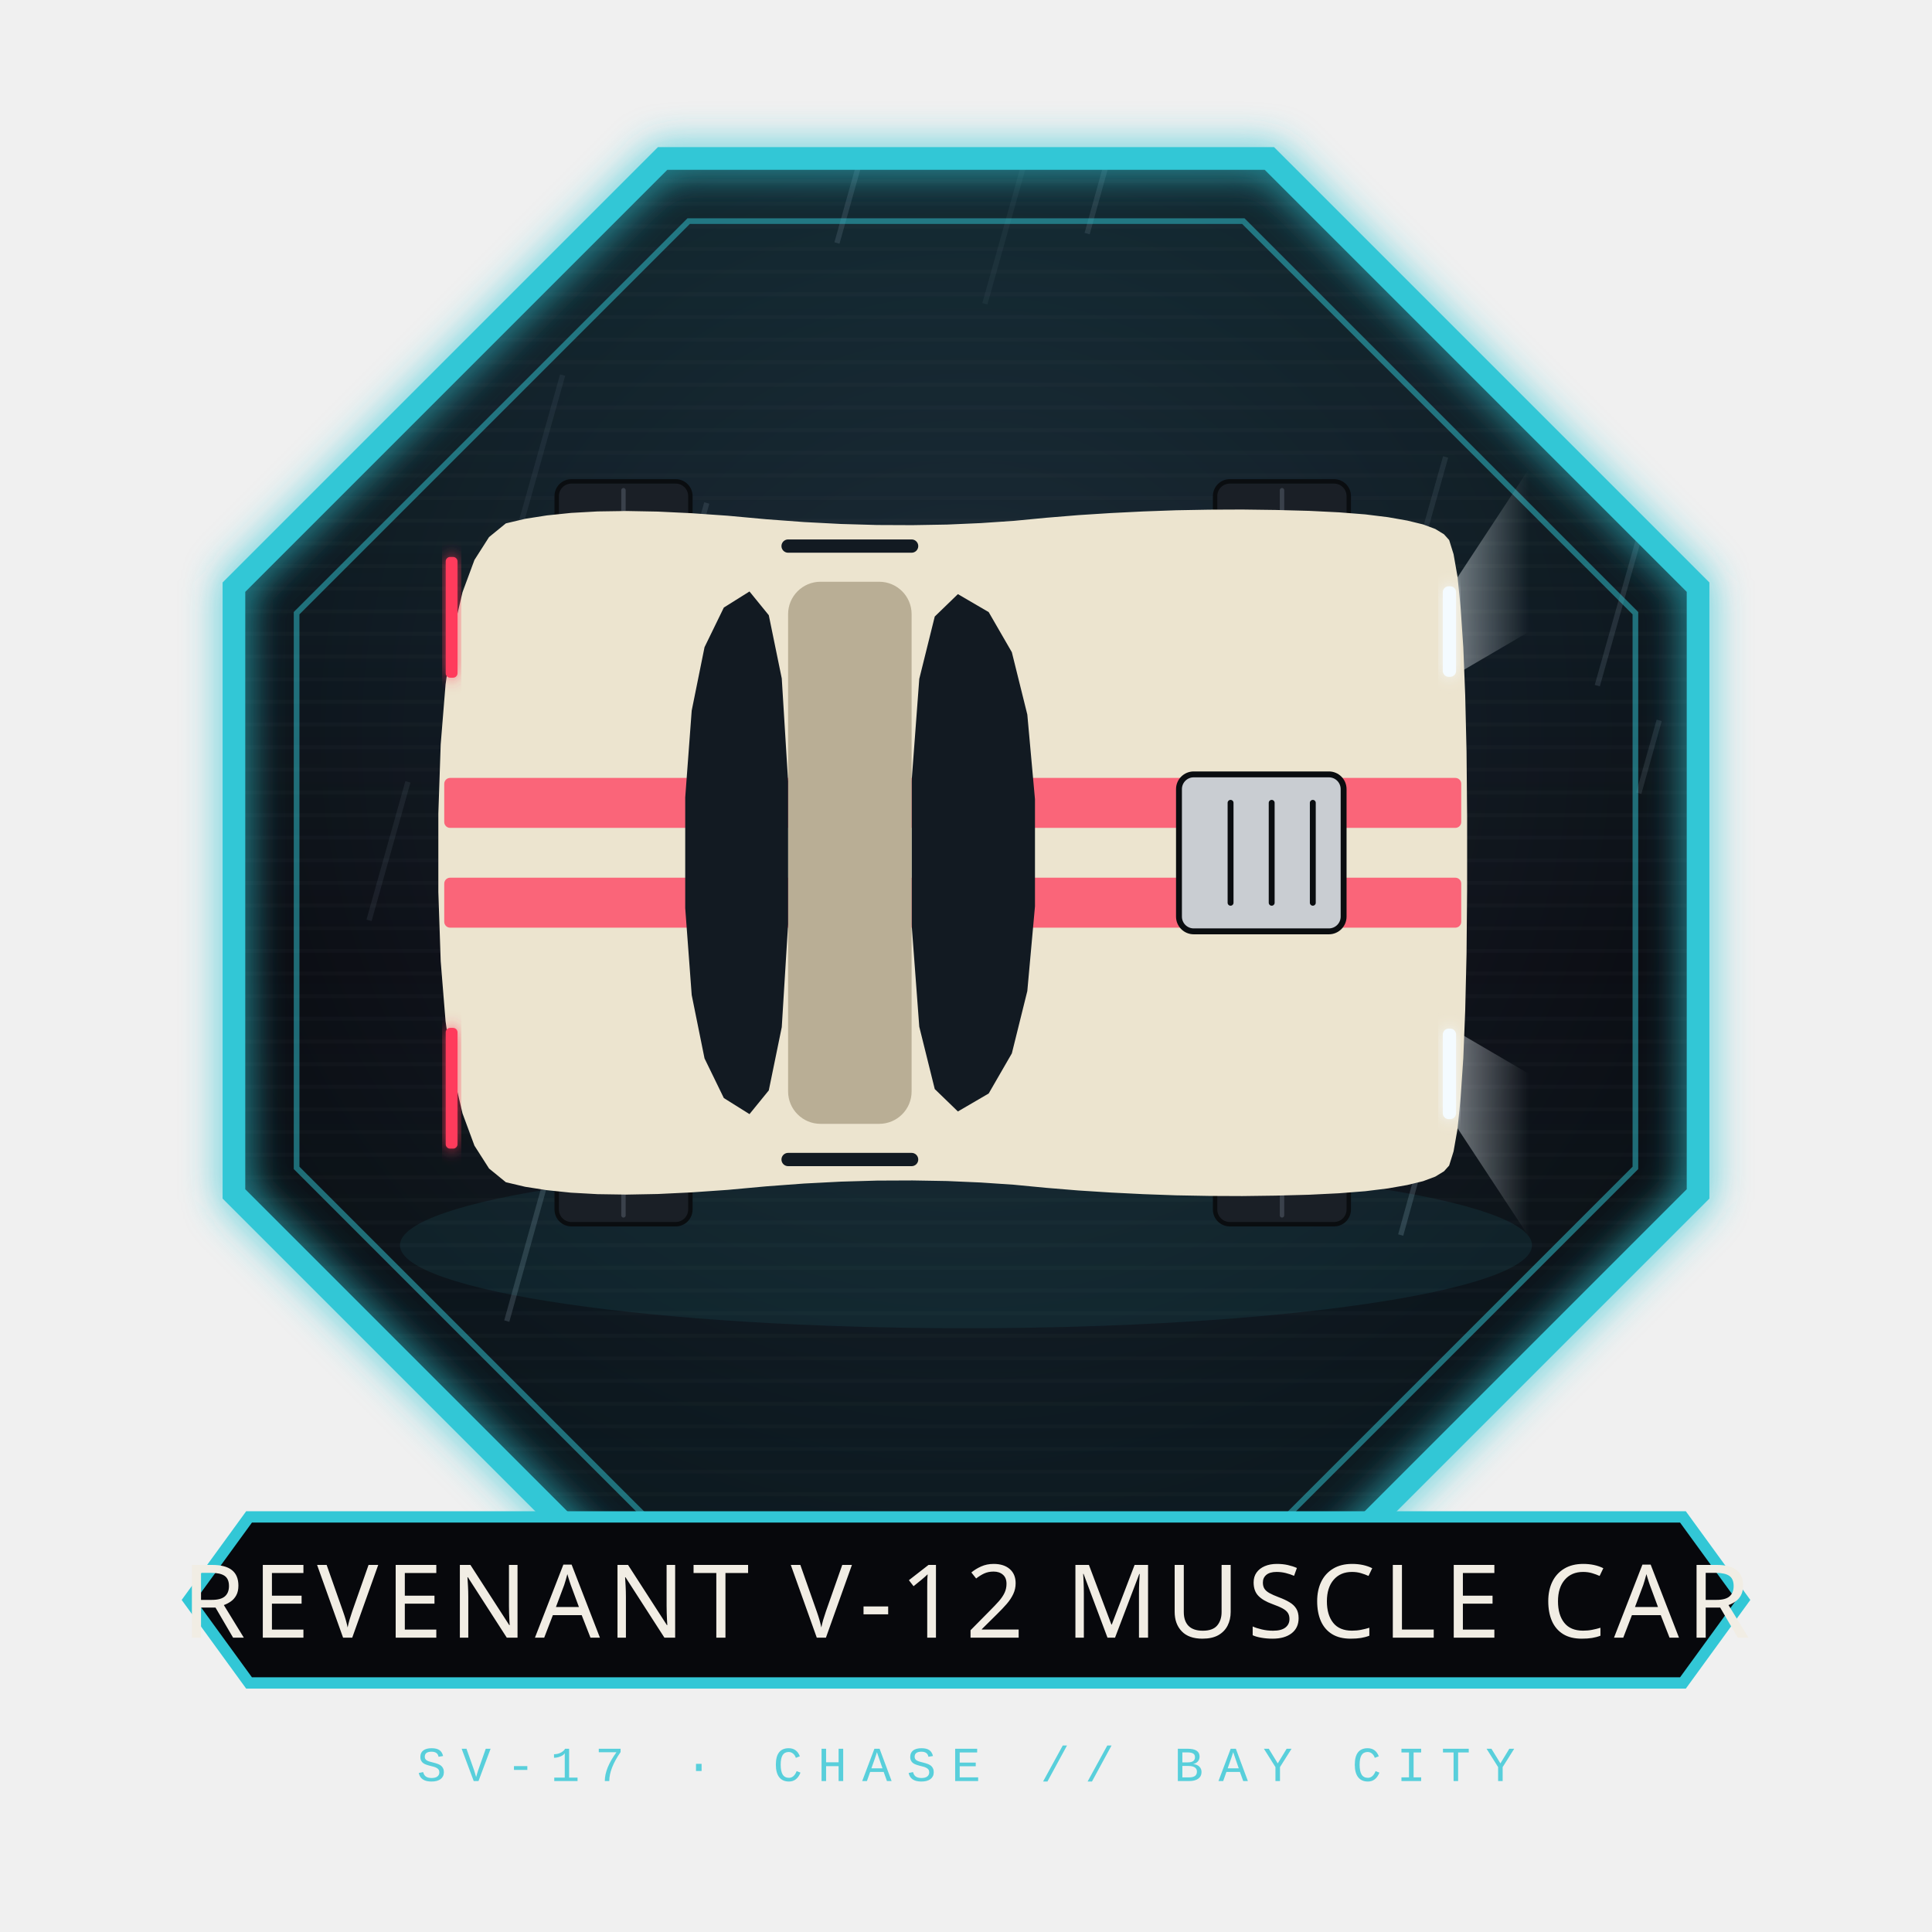
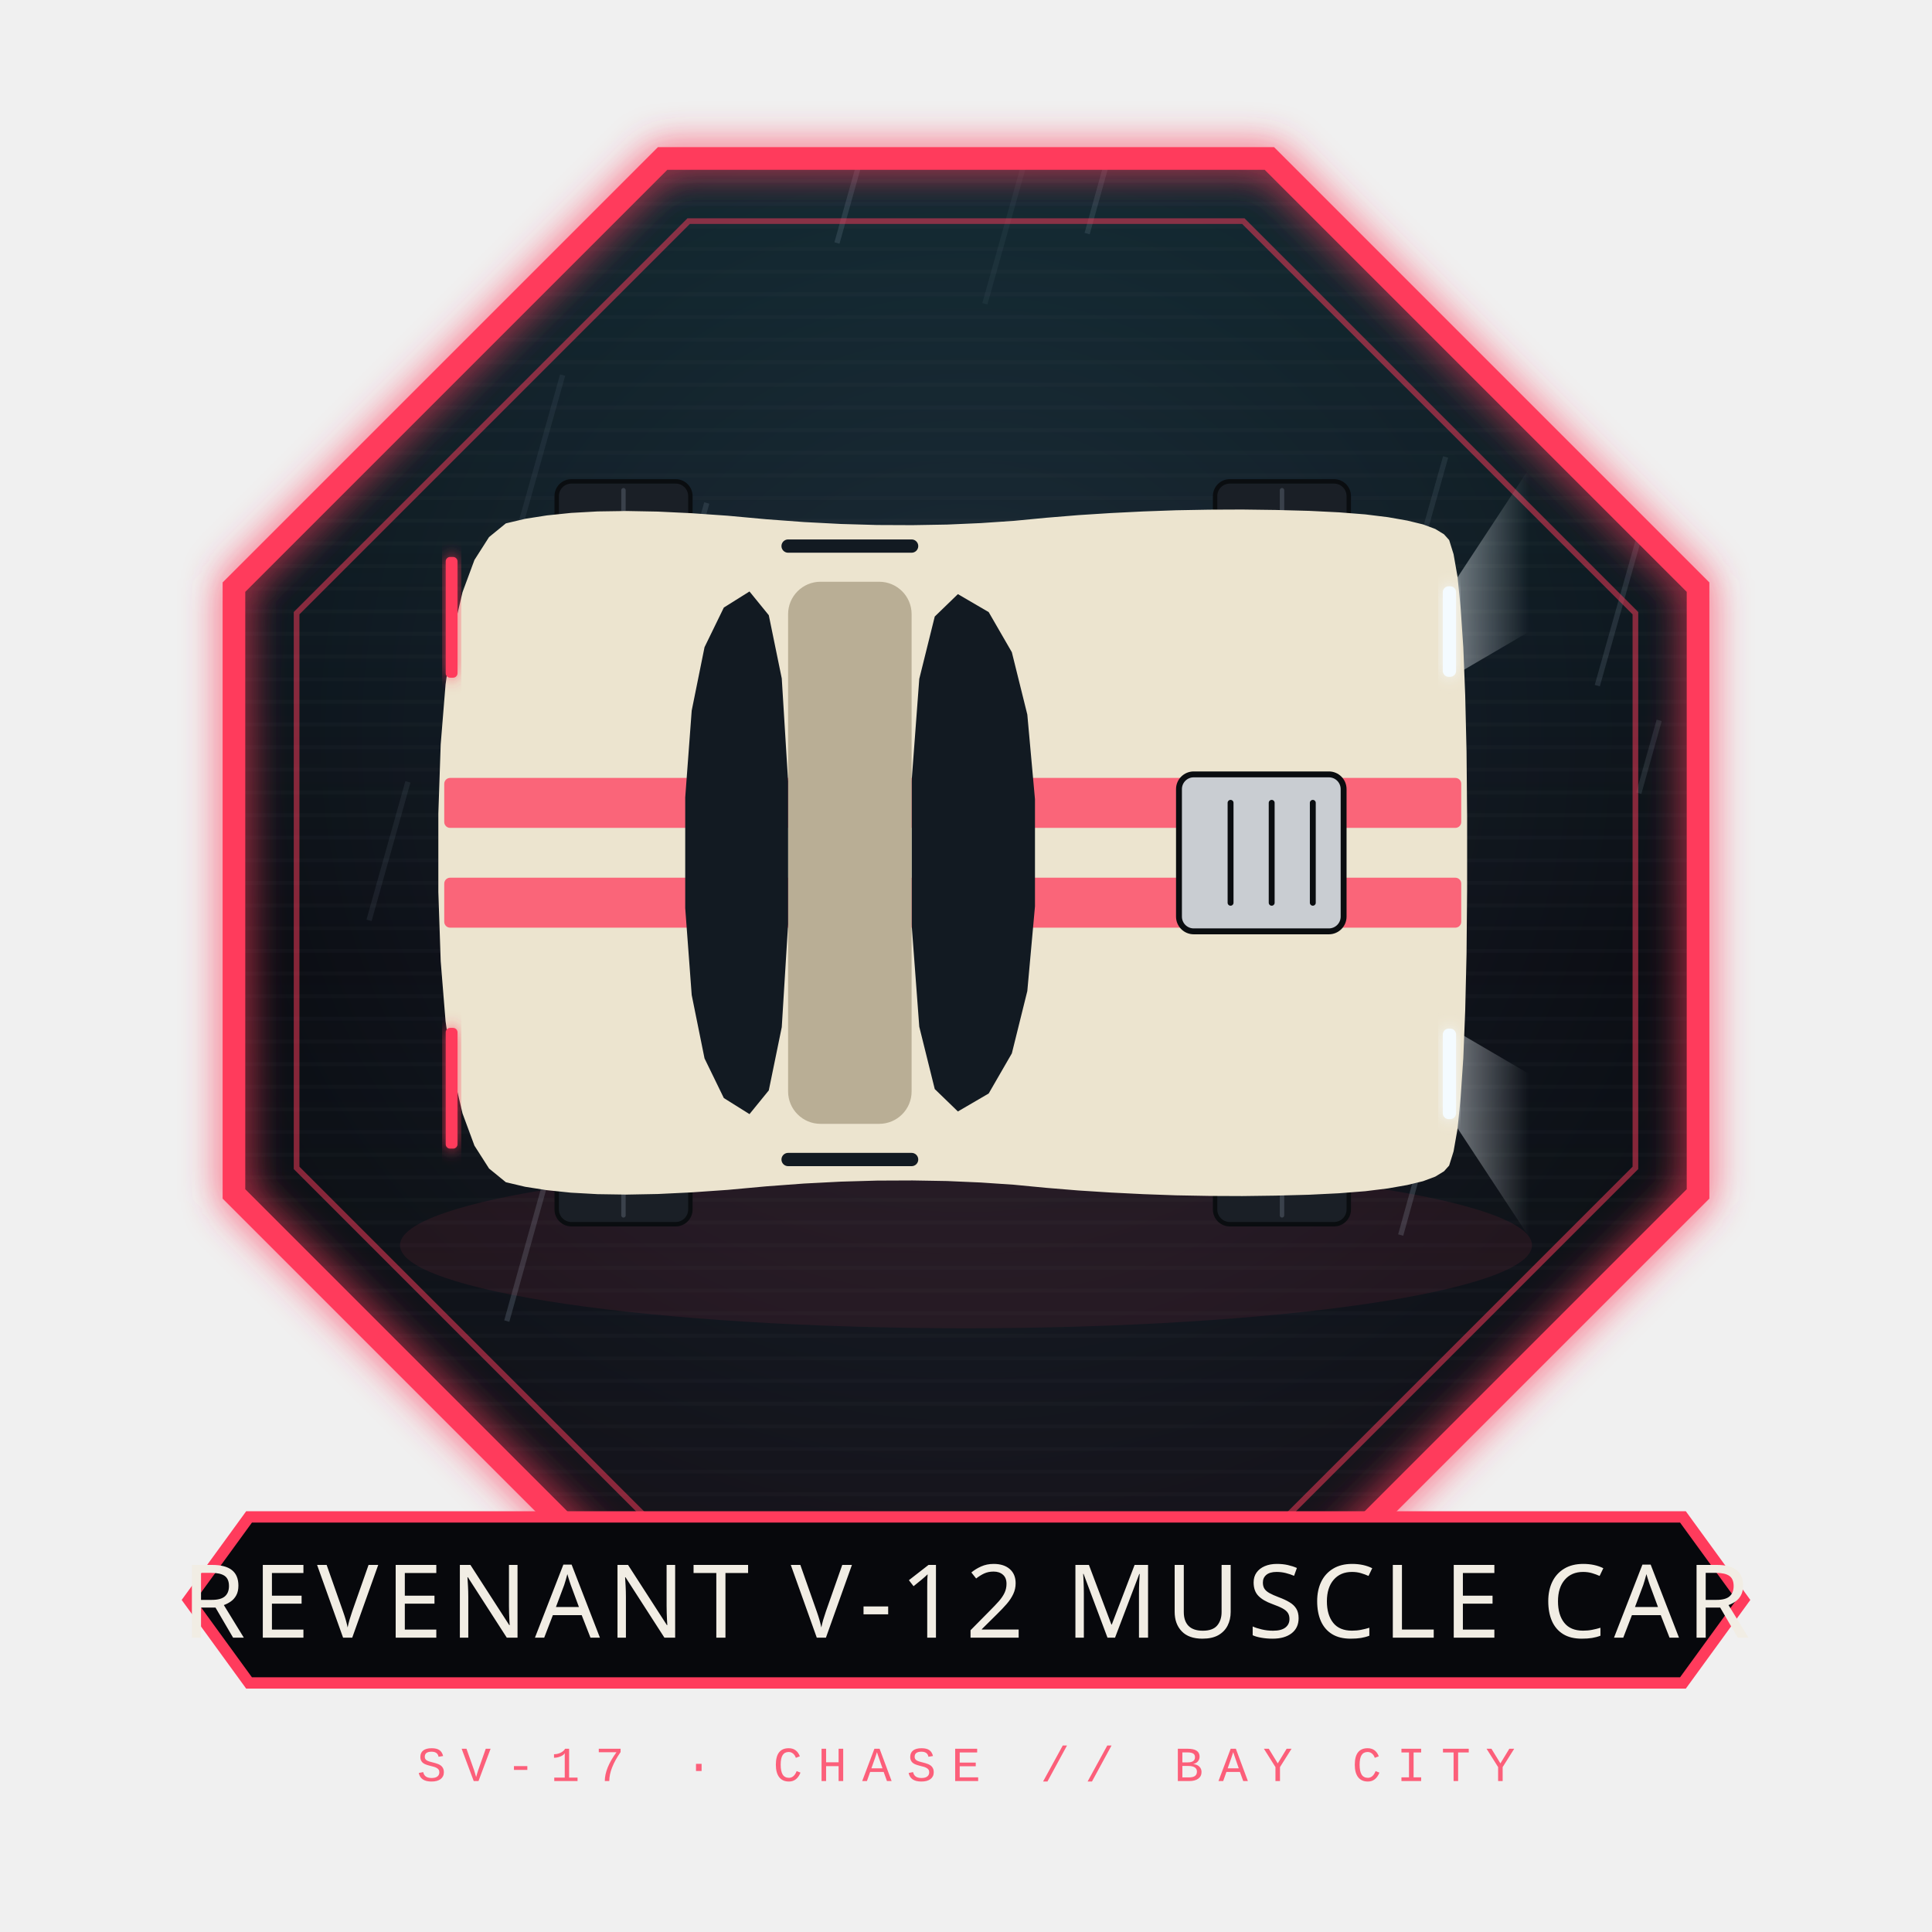
<svg xmlns="http://www.w3.org/2000/svg" viewBox="0 0 512 512" width="512" height="512">
  <defs>
    <filter id="blur">
      <feGaussianBlur stdDeviation="5" />
    </filter>
    <linearGradient id="beam" x1="0" y1="1" x2="0" y2="0">
      <stop offset="0" stop-color="#f4fbff" stop-opacity=".55" />
      <stop offset="1" stop-color="#f4fbff" stop-opacity="0" />
    </linearGradient>
    <radialGradient id="bg" cx="50%" cy="38%" r="70%">
      <stop offset="0" stop-color="#1a1f2b" />
      <stop offset=".55" stop-color="#0b0d13" />
      <stop offset="1" stop-color="#030305" />
    </radialGradient>
    <linearGradient id="haze" x1="0" y1="0" x2="0" y2="1">
      <stop offset="0" stop-color="#32c7d6" stop-opacity=".16" />
      <stop offset=".5" stop-color="#32c7d6" stop-opacity="0" />
-       <stop offset="1" stop-color="#32c7d6" stop-opacity=".14" />
+       <stop offset="1" stop-color="#ff3b5c" stop-opacity=".14" />
    </linearGradient>
    <filter id="glow" x="-30%" y="-30%" width="160%" height="160%">
      <feGaussianBlur stdDeviation="5" result="b" />
      <feMerge>
        <feMergeNode in="b" />
        <feMergeNode in="SourceGraphic" />
      </feMerge>
    </filter>
    <filter id="soft" x="-30%" y="-30%" width="160%" height="160%">
      <feGaussianBlur stdDeviation="2.2" result="b" />
      <feMerge>
        <feMergeNode in="b" />
        <feMergeNode in="b" />
        <feMergeNode in="SourceGraphic" />
      </feMerge>
    </filter>
    <clipPath id="clip">
      <polygon points="450.0,316.4 336.4,430.0 175.6,430.0 62.0,316.4 62.0,155.6 175.6,42.0 336.4,42.0 450.0,155.6" />
    </clipPath>
-     <style>.g{fill:#0d1018;stroke:#32c7d6;stroke-width:4.5;stroke-linejoin:round;stroke-linecap:round}.s{fill:none;stroke:#32c7d6;stroke-width:4.5;stroke-linejoin:round;stroke-linecap:round}.f{fill:#32c7d6;stroke:none}.d{fill:none;stroke:#32c7d6;stroke-width:2;opacity:.55;stroke-linecap:round}</style>
+     <style>.g{fill:#0d1018;stroke:#ff3b5c;stroke-width:4.5;stroke-linejoin:round;stroke-linecap:round}.s{fill:none;stroke:#ff3b5c;stroke-width:4.5;stroke-linejoin:round;stroke-linecap:round}.f{fill:#ff3b5c;stroke:none}.d{fill:none;stroke:#ff3b5c;stroke-width:2;opacity:.55;stroke-linecap:round}</style>
  </defs>
  <g clip-path="url(#clip)">
    <rect width="512" height="512" fill="url(#bg)" />
    <rect width="512" height="512" fill="url(#haze)" />
    <g opacity=".5">
      <line x1="0" y1="6" x2="512" y2="6" stroke="#ffffff" stroke-width="1" opacity=".035" />
      <line x1="0" y1="12" x2="512" y2="12" stroke="#ffffff" stroke-width="1" opacity=".035" />
      <line x1="0" y1="18" x2="512" y2="18" stroke="#ffffff" stroke-width="1" opacity=".035" />
      <line x1="0" y1="24" x2="512" y2="24" stroke="#ffffff" stroke-width="1" opacity=".035" />
      <line x1="0" y1="30" x2="512" y2="30" stroke="#ffffff" stroke-width="1" opacity=".035" />
      <line x1="0" y1="36" x2="512" y2="36" stroke="#ffffff" stroke-width="1" opacity=".035" />
      <line x1="0" y1="42" x2="512" y2="42" stroke="#ffffff" stroke-width="1" opacity=".035" />
      <line x1="0" y1="48" x2="512" y2="48" stroke="#ffffff" stroke-width="1" opacity=".035" />
      <line x1="0" y1="54" x2="512" y2="54" stroke="#ffffff" stroke-width="1" opacity=".035" />
      <line x1="0" y1="60" x2="512" y2="60" stroke="#ffffff" stroke-width="1" opacity=".035" />
      <line x1="0" y1="66" x2="512" y2="66" stroke="#ffffff" stroke-width="1" opacity=".035" />
      <line x1="0" y1="72" x2="512" y2="72" stroke="#ffffff" stroke-width="1" opacity=".035" />
      <line x1="0" y1="78" x2="512" y2="78" stroke="#ffffff" stroke-width="1" opacity=".035" />
      <line x1="0" y1="84" x2="512" y2="84" stroke="#ffffff" stroke-width="1" opacity=".035" />
      <line x1="0" y1="90" x2="512" y2="90" stroke="#ffffff" stroke-width="1" opacity=".035" />
      <line x1="0" y1="96" x2="512" y2="96" stroke="#ffffff" stroke-width="1" opacity=".035" />
      <line x1="0" y1="102" x2="512" y2="102" stroke="#ffffff" stroke-width="1" opacity=".035" />
      <line x1="0" y1="108" x2="512" y2="108" stroke="#ffffff" stroke-width="1" opacity=".035" />
      <line x1="0" y1="114" x2="512" y2="114" stroke="#ffffff" stroke-width="1" opacity=".035" />
      <line x1="0" y1="120" x2="512" y2="120" stroke="#ffffff" stroke-width="1" opacity=".035" />
      <line x1="0" y1="126" x2="512" y2="126" stroke="#ffffff" stroke-width="1" opacity=".035" />
      <line x1="0" y1="132" x2="512" y2="132" stroke="#ffffff" stroke-width="1" opacity=".035" />
      <line x1="0" y1="138" x2="512" y2="138" stroke="#ffffff" stroke-width="1" opacity=".035" />
      <line x1="0" y1="144" x2="512" y2="144" stroke="#ffffff" stroke-width="1" opacity=".035" />
      <line x1="0" y1="150" x2="512" y2="150" stroke="#ffffff" stroke-width="1" opacity=".035" />
      <line x1="0" y1="156" x2="512" y2="156" stroke="#ffffff" stroke-width="1" opacity=".035" />
      <line x1="0" y1="162" x2="512" y2="162" stroke="#ffffff" stroke-width="1" opacity=".035" />
      <line x1="0" y1="168" x2="512" y2="168" stroke="#ffffff" stroke-width="1" opacity=".035" />
      <line x1="0" y1="174" x2="512" y2="174" stroke="#ffffff" stroke-width="1" opacity=".035" />
      <line x1="0" y1="180" x2="512" y2="180" stroke="#ffffff" stroke-width="1" opacity=".035" />
      <line x1="0" y1="186" x2="512" y2="186" stroke="#ffffff" stroke-width="1" opacity=".035" />
      <line x1="0" y1="192" x2="512" y2="192" stroke="#ffffff" stroke-width="1" opacity=".035" />
      <line x1="0" y1="198" x2="512" y2="198" stroke="#ffffff" stroke-width="1" opacity=".035" />
      <line x1="0" y1="204" x2="512" y2="204" stroke="#ffffff" stroke-width="1" opacity=".035" />
      <line x1="0" y1="210" x2="512" y2="210" stroke="#ffffff" stroke-width="1" opacity=".035" />
      <line x1="0" y1="216" x2="512" y2="216" stroke="#ffffff" stroke-width="1" opacity=".035" />
      <line x1="0" y1="222" x2="512" y2="222" stroke="#ffffff" stroke-width="1" opacity=".035" />
      <line x1="0" y1="228" x2="512" y2="228" stroke="#ffffff" stroke-width="1" opacity=".035" />
      <line x1="0" y1="234" x2="512" y2="234" stroke="#ffffff" stroke-width="1" opacity=".035" />
      <line x1="0" y1="240" x2="512" y2="240" stroke="#ffffff" stroke-width="1" opacity=".035" />
      <line x1="0" y1="246" x2="512" y2="246" stroke="#ffffff" stroke-width="1" opacity=".035" />
      <line x1="0" y1="252" x2="512" y2="252" stroke="#ffffff" stroke-width="1" opacity=".035" />
      <line x1="0" y1="258" x2="512" y2="258" stroke="#ffffff" stroke-width="1" opacity=".035" />
      <line x1="0" y1="264" x2="512" y2="264" stroke="#ffffff" stroke-width="1" opacity=".035" />
      <line x1="0" y1="270" x2="512" y2="270" stroke="#ffffff" stroke-width="1" opacity=".035" />
      <line x1="0" y1="276" x2="512" y2="276" stroke="#ffffff" stroke-width="1" opacity=".035" />
      <line x1="0" y1="282" x2="512" y2="282" stroke="#ffffff" stroke-width="1" opacity=".035" />
      <line x1="0" y1="288" x2="512" y2="288" stroke="#ffffff" stroke-width="1" opacity=".035" />
      <line x1="0" y1="294" x2="512" y2="294" stroke="#ffffff" stroke-width="1" opacity=".035" />
      <line x1="0" y1="300" x2="512" y2="300" stroke="#ffffff" stroke-width="1" opacity=".035" />
      <line x1="0" y1="306" x2="512" y2="306" stroke="#ffffff" stroke-width="1" opacity=".035" />
      <line x1="0" y1="312" x2="512" y2="312" stroke="#ffffff" stroke-width="1" opacity=".035" />
      <line x1="0" y1="318" x2="512" y2="318" stroke="#ffffff" stroke-width="1" opacity=".035" />
      <line x1="0" y1="324" x2="512" y2="324" stroke="#ffffff" stroke-width="1" opacity=".035" />
      <line x1="0" y1="330" x2="512" y2="330" stroke="#ffffff" stroke-width="1" opacity=".035" />
      <line x1="0" y1="336" x2="512" y2="336" stroke="#ffffff" stroke-width="1" opacity=".035" />
      <line x1="0" y1="342" x2="512" y2="342" stroke="#ffffff" stroke-width="1" opacity=".035" />
      <line x1="0" y1="348" x2="512" y2="348" stroke="#ffffff" stroke-width="1" opacity=".035" />
      <line x1="0" y1="354" x2="512" y2="354" stroke="#ffffff" stroke-width="1" opacity=".035" />
      <line x1="0" y1="360" x2="512" y2="360" stroke="#ffffff" stroke-width="1" opacity=".035" />
      <line x1="0" y1="366" x2="512" y2="366" stroke="#ffffff" stroke-width="1" opacity=".035" />
      <line x1="0" y1="372" x2="512" y2="372" stroke="#ffffff" stroke-width="1" opacity=".035" />
      <line x1="0" y1="378" x2="512" y2="378" stroke="#ffffff" stroke-width="1" opacity=".035" />
      <line x1="0" y1="384" x2="512" y2="384" stroke="#ffffff" stroke-width="1" opacity=".035" />
      <line x1="0" y1="390" x2="512" y2="390" stroke="#ffffff" stroke-width="1" opacity=".035" />
      <line x1="0" y1="396" x2="512" y2="396" stroke="#ffffff" stroke-width="1" opacity=".035" />
      <line x1="0" y1="402" x2="512" y2="402" stroke="#ffffff" stroke-width="1" opacity=".035" />
      <line x1="0" y1="408" x2="512" y2="408" stroke="#ffffff" stroke-width="1" opacity=".035" />
      <line x1="0" y1="414" x2="512" y2="414" stroke="#ffffff" stroke-width="1" opacity=".035" />
      <line x1="0" y1="420" x2="512" y2="420" stroke="#ffffff" stroke-width="1" opacity=".035" />
      <line x1="0" y1="426" x2="512" y2="426" stroke="#ffffff" stroke-width="1" opacity=".035" />
      <line x1="0" y1="432" x2="512" y2="432" stroke="#ffffff" stroke-width="1" opacity=".035" />
      <line x1="0" y1="438" x2="512" y2="438" stroke="#ffffff" stroke-width="1" opacity=".035" />
      <line x1="0" y1="444" x2="512" y2="444" stroke="#ffffff" stroke-width="1" opacity=".035" />
      <line x1="0" y1="450" x2="512" y2="450" stroke="#ffffff" stroke-width="1" opacity=".035" />
      <line x1="0" y1="456" x2="512" y2="456" stroke="#ffffff" stroke-width="1" opacity=".035" />
      <line x1="0" y1="462" x2="512" y2="462" stroke="#ffffff" stroke-width="1" opacity=".035" />
      <line x1="0" y1="468" x2="512" y2="468" stroke="#ffffff" stroke-width="1" opacity=".035" />
      <line x1="0" y1="474" x2="512" y2="474" stroke="#ffffff" stroke-width="1" opacity=".035" />
      <line x1="0" y1="480" x2="512" y2="480" stroke="#ffffff" stroke-width="1" opacity=".035" />
      <line x1="0" y1="486" x2="512" y2="486" stroke="#ffffff" stroke-width="1" opacity=".035" />
      <line x1="0" y1="492" x2="512" y2="492" stroke="#ffffff" stroke-width="1" opacity=".035" />
      <line x1="0" y1="498" x2="512" y2="498" stroke="#ffffff" stroke-width="1" opacity=".035" />
      <line x1="0" y1="504" x2="512" y2="504" stroke="#ffffff" stroke-width="1" opacity=".035" />
      <line x1="0" y1="510" x2="512" y2="510" stroke="#ffffff" stroke-width="1" opacity=".035" />
    </g>
    <line x1="204.9" y1="424.3" x2="199.3" y2="444.2" stroke="#9fb6c8" stroke-width="1.4" opacity="0.21" />
    <line x1="12.4" y1="504.9" x2="-1.8" y2="555.5" stroke="#9fb6c8" stroke-width="1.4" opacity="0.06" />
    <line x1="122.4" y1="10.8" x2="108.6" y2="59.9" stroke="#9fb6c8" stroke-width="1.4" opacity="0.22" />
    <line x1="149.1" y1="99.4" x2="137.6" y2="140.3" stroke="#9fb6c8" stroke-width="1.4" opacity="0.08" />
    <line x1="439.7" y1="190.9" x2="434.3" y2="210.2" stroke="#9fb6c8" stroke-width="1.4" opacity="0.14" />
    <line x1="211.0" y1="481.0" x2="204.2" y2="505.4" stroke="#9fb6c8" stroke-width="1.4" opacity="0.08" />
    <line x1="299.3" y1="21.6" x2="288.1" y2="61.9" stroke="#9fb6c8" stroke-width="1.4" opacity="0.14" />
    <line x1="-39.2" y1="509.0" x2="-45.2" y2="530.5" stroke="#9fb6c8" stroke-width="1.4" opacity="0.18" />
    <line x1="290.7" y1="226.7" x2="279.7" y2="265.8" stroke="#9fb6c8" stroke-width="1.4" opacity="0.06" />
    <line x1="44.3" y1="81.5" x2="29.0" y2="136.4" stroke="#9fb6c8" stroke-width="1.4" opacity="0.21" />
    <line x1="378.4" y1="301.3" x2="371.2" y2="327.3" stroke="#9fb6c8" stroke-width="1.4" opacity="0.21" />
    <line x1="12.5" y1="-8.7" x2="3.5" y2="23.5" stroke="#9fb6c8" stroke-width="1.4" opacity="0.14" />
    <line x1="108.1" y1="207.2" x2="97.8" y2="243.9" stroke="#9fb6c8" stroke-width="1.4" opacity="0.09" />
    <line x1="311.8" y1="502.0" x2="300.2" y2="543.4" stroke="#9fb6c8" stroke-width="1.4" opacity="0.07" />
    <line x1="19.8" y1="217.0" x2="5.4" y2="268.4" stroke="#9fb6c8" stroke-width="1.4" opacity="0.13" />
    <line x1="187.3" y1="133.3" x2="171.1" y2="191.2" stroke="#9fb6c8" stroke-width="1.4" opacity="0.14" />
    <line x1="523.3" y1="-17.7" x2="514.0" y2="15.4" stroke="#9fb6c8" stroke-width="1.4" opacity="0.20" />
    <line x1="23.5" y1="292.4" x2="11.4" y2="335.5" stroke="#9fb6c8" stroke-width="1.4" opacity="0.16" />
    <line x1="457.4" y1="104.3" x2="451.0" y2="127.2" stroke="#9fb6c8" stroke-width="1.4" opacity="0.18" />
    <line x1="435.9" y1="137.0" x2="423.3" y2="181.7" stroke="#9fb6c8" stroke-width="1.4" opacity="0.15" />
    <line x1="-38.4" y1="130.9" x2="-44.4" y2="152.2" stroke="#9fb6c8" stroke-width="1.4" opacity="0.06" />
    <line x1="470.3" y1="348.2" x2="464.3" y2="369.7" stroke="#9fb6c8" stroke-width="1.4" opacity="0.19" />
    <line x1="304.0" y1="139.9" x2="298.2" y2="160.8" stroke="#9fb6c8" stroke-width="1.4" opacity="0.16" />
    <line x1="237.3" y1="9.1" x2="221.8" y2="64.4" stroke="#9fb6c8" stroke-width="1.4" opacity="0.15" />
    <line x1="-26.1" y1="-14.3" x2="-39.7" y2="34.2" stroke="#9fb6c8" stroke-width="1.4" opacity="0.17" />
    <line x1="287.7" y1="407.9" x2="280.4" y2="434.1" stroke="#9fb6c8" stroke-width="1.4" opacity="0.12" />
    <line x1="274.6" y1="32.0" x2="261.0" y2="80.5" stroke="#9fb6c8" stroke-width="1.4" opacity="0.06" />
    <line x1="70.1" y1="391.0" x2="61.9" y2="420.3" stroke="#9fb6c8" stroke-width="1.4" opacity="0.08" />
    <line x1="254.3" y1="-1.4" x2="242.4" y2="41.2" stroke="#9fb6c8" stroke-width="1.4" opacity="0.08" />
    <line x1="299.4" y1="255.8" x2="289.2" y2="292.2" stroke="#9fb6c8" stroke-width="1.4" opacity="0.19" />
    <line x1="383.1" y1="121.1" x2="374.5" y2="151.7" stroke="#9fb6c8" stroke-width="1.4" opacity="0.11" />
    <line x1="150.0" y1="293.8" x2="134.3" y2="350.1" stroke="#9fb6c8" stroke-width="1.4" opacity="0.20" />
    <line x1="550.3" y1="95.7" x2="545.2" y2="113.9" stroke="#9fb6c8" stroke-width="1.4" opacity="0.16" />
    <line x1="-16.2" y1="321.6" x2="-21.9" y2="341.9" stroke="#9fb6c8" stroke-width="1.4" opacity="0.12" />
-     <ellipse cx="256" cy="330" rx="150" ry="22" fill="#32c7d6" opacity=".08" />
+     <ellipse cx="256" cy="330" rx="150" ry="22" fill="#ff3b5c" opacity=".08" />
  </g>
-   <polygon points="450.0,316.4 336.4,430.0 175.6,430.0 62.0,316.4 62.0,155.6 175.6,42.0 336.4,42.0 450.0,155.6" fill="none" stroke="#32c7d6" stroke-width="6" filter="url(#glow)" />
-   <polygon points="433.4,309.5 329.5,413.4 182.5,413.4 78.6,309.5 78.6,162.5 182.5,58.6 329.5,58.6 433.4,162.5" fill="none" stroke="#32c7d6" stroke-width="1.5" opacity=".5" />
+   <polygon points="450.0,316.4 336.4,430.0 175.6,430.0 62.0,316.4 62.0,155.6 175.6,42.0 336.4,42.0 450.0,155.6" fill="none" stroke="#ff3b5c" stroke-width="6" filter="url(#glow)" />
+   <polygon points="433.4,309.5 329.5,413.4 182.5,413.4 78.6,309.5 78.6,162.5 182.5,58.6 329.5,58.6 433.4,162.5" fill="none" stroke="#ff3b5c" stroke-width="1.5" opacity=".5" />
  <g transform="translate(256 226) scale(1.0)">
    <g transform="rotate(90) scale(0.3906) translate(-256.0 -384.0)">
      <rect x="4.0" y="124.3" width="66.6" height="90.7" rx="10.0" fill="#1a1f26" stroke="#0a0d10" stroke-width="3" />
      <line x1="10.0" y1="169.6" x2="64.6" y2="169.6" stroke="#3a414b" stroke-width="3.0" stroke-linecap="round" />
      <rect x="441.4" y="124.3" width="66.6" height="90.7" rx="10.0" fill="#1a1f26" stroke="#0a0d10" stroke-width="3" />
      <line x1="447.4" y1="169.6" x2="502.0" y2="169.6" stroke="#3a414b" stroke-width="3.0" stroke-linecap="round" />
      <rect x="4.0" y="571.0" width="66.6" height="90.7" rx="10.0" fill="#1a1f26" stroke="#0a0d10" stroke-width="3" />
      <line x1="10.0" y1="616.4" x2="64.6" y2="616.4" stroke="#3a414b" stroke-width="3.0" stroke-linecap="round" />
      <rect x="441.4" y="571.0" width="66.6" height="90.7" rx="10.0" fill="#1a1f26" stroke="#0a0d10" stroke-width="3" />
      <line x1="447.4" y1="616.4" x2="502.0" y2="616.4" stroke="#3a414b" stroke-width="3.0" stroke-linecap="round" />
      <path d="M75.2,54.5 L136.7,54.5 L106.0,2.0 L-4.6,2.0 Z" fill="url(#beam)" opacity=".8" />
      <path d="M375.3,54.5 L436.8,54.5 L516.6,2.0 L406.0,2.0 Z" fill="url(#beam)" opacity=".8" />
      <path d="M468.2,56.2 L472.1,59.7 L475.7,65.6 L478.8,73.9 L481.4,84.6 L483.7,97.7 L485.6,113.1 L487.0,131.0 L488.0,151.3 L488.6,174.0 L488.9,196.6 L488.8,219.0 L488.4,241.4 L487.6,263.7 L486.5,285.8 L485.1,307.8 L483.3,329.7 L481.2,351.6 L479.7,373.9 L478.7,396.8 L478.3,420.3 L478.4,444.3 L479.1,468.8 L480.4,493.9 L482.3,519.5 L484.7,545.7 L486.4,570.2 L487.5,593.1 L487.9,614.4 L487.6,634.0 L486.6,652.0 L484.9,668.4 L482.6,683.1 L479.5,696.2 L470.2,707.6 L454.7,717.5 L432.8,725.6 L404.7,732.2 L370.3,737.1 L329.6,740.4 L282.6,742.0 L229.4,742.0 L182.4,740.4 L141.7,737.1 L107.3,732.2 L79.2,725.6 L57.3,717.5 L41.8,707.6 L32.5,696.2 L29.4,683.1 L27.1,668.4 L25.4,652.0 L24.4,634.0 L24.1,614.4 L24.5,593.1 L25.6,570.2 L27.3,545.7 L29.7,519.5 L31.6,493.9 L32.9,468.8 L33.6,444.3 L33.7,420.3 L33.3,396.8 L32.3,373.9 L30.8,351.6 L28.7,329.7 L26.9,307.8 L25.5,285.8 L24.4,263.7 L23.6,241.4 L23.2,219.0 L23.1,196.6 L23.4,174.0 L24.0,151.3 L25.0,131.0 L26.4,113.1 L28.3,97.7 L30.6,84.6 L33.2,73.9 L36.3,65.6 L39.9,59.7 L43.8,56.2 L53.4,53.2 L68.8,50.5 L89.9,48.4 L116.6,46.6 L149.1,45.3 L187.3,44.4 L231.2,44.0 L280.8,44.0 L324.7,44.4 L362.9,45.3 L395.4,46.6 L422.1,48.4 L443.2,50.5 L458.6,53.2 Z" fill="#ece4cf" />
      <rect x="205.2" y="48.0" width="33.9" height="690.0" rx="4" fill="#ff3b5c" opacity=".75" />
      <rect x="272.9" y="48.0" width="33.9" height="690.0" rx="4" fill="#ff3b5c" opacity=".75" />
      <path d="M419.3,368.6 L431.5,389.5 L416.3,405.2 L374.0,415.7 L304.4,420.9 L207.6,420.9 L138.0,415.7 L95.7,405.2 L80.5,389.5 L92.7,368.6 L119.9,352.9 L162.2,342.4 L219.7,337.2 L292.3,337.2 L349.8,342.4 L392.1,352.9 Z" fill="#121a22" />
      <rect x="72.1" y="420.9" width="367.8" height="83.8" rx="22.0" fill="#b9ae95" />
      <path d="M433.3,530.9 L422.4,548.3 L395.5,561.4 L352.5,570.1 L293.5,574.5 L218.5,574.5 L159.5,570.1 L116.5,561.4 L89.6,548.3 L78.7,530.9 L94.8,517.8 L137.7,509.0 L207.6,504.7 L304.4,504.7 L374.3,509.0 L417.2,517.8 Z" fill="#121a22" />
      <line x1="47.9" y1="420.9" x2="47.9" y2="504.7" stroke="#121a22" stroke-width="9.0" stroke-linecap="round" />
      <line x1="464.1" y1="420.9" x2="464.1" y2="504.7" stroke="#121a22" stroke-width="9.0" stroke-linecap="round" />
      <rect x="202.8" y="127.8" width="106.5" height="111.7" rx="10.0" fill="#c9cdd2" stroke="#0a0d10" stroke-width="4" />
      <line x1="222.1" y1="148.7" x2="289.9" y2="148.7" stroke="#0a0d10" stroke-width="4.0" stroke-linecap="round" />
      <line x1="222.1" y1="176.6" x2="289.9" y2="176.6" stroke="#0a0d10" stroke-width="4.0" stroke-linecap="round" />
      <line x1="222.1" y1="204.5" x2="289.9" y2="204.5" stroke="#0a0d10" stroke-width="4.0" stroke-linecap="round" />
      <rect x="75.2" y="51.5" width="61.4" height="9.0" rx="4.0" fill="#f4fbff" filter="url(#glow)" />
      <rect x="375.3" y="51.5" width="61.4" height="9.0" rx="4.0" fill="#f4fbff" filter="url(#glow)" />
      <rect x="55.3" y="729.0" width="81.9" height="8.0" rx="3.0" fill="#ff3b5c" filter="url(#glow)" />
      <rect x="374.8" y="729.0" width="81.9" height="8.0" rx="3.0" fill="#ff3b5c" filter="url(#glow)" />
    </g>
  </g>
  <g>
-     <path d="M66,402 L446,402 L462,424 L446,446 L66,446 L50,424 Z" fill="#07080c" stroke="#32c7d6" stroke-width="3" />
+     <path d="M66,402 L446,402 L462,424 L446,446 L66,446 L50,424 Z" fill="#07080c" stroke="#ff3b5c" stroke-width="3" />
    <text x="256" y="434" text-anchor="middle" font-family="Bebas Neue, Oswald, Impact, 'Arial Narrow', sans-serif" font-size="27" letter-spacing="2" fill="#f1ede4" textLength="370" lengthAdjust="spacingAndGlyphs">REVENANT V-12 MUSCLE CAR</text>
  </g>
-   <text x="256" y="472" text-anchor="middle" font-family="Courier New, monospace" font-size="13" letter-spacing="4" fill="#32c7d6" opacity=".8">SV-17 · CHASE // BAY CITY</text>
+   <text x="256" y="472" text-anchor="middle" font-family="Courier New, monospace" font-size="13" letter-spacing="4" fill="#ff3b5c" opacity=".8">SV-17 · CHASE // BAY CITY</text>
</svg>
